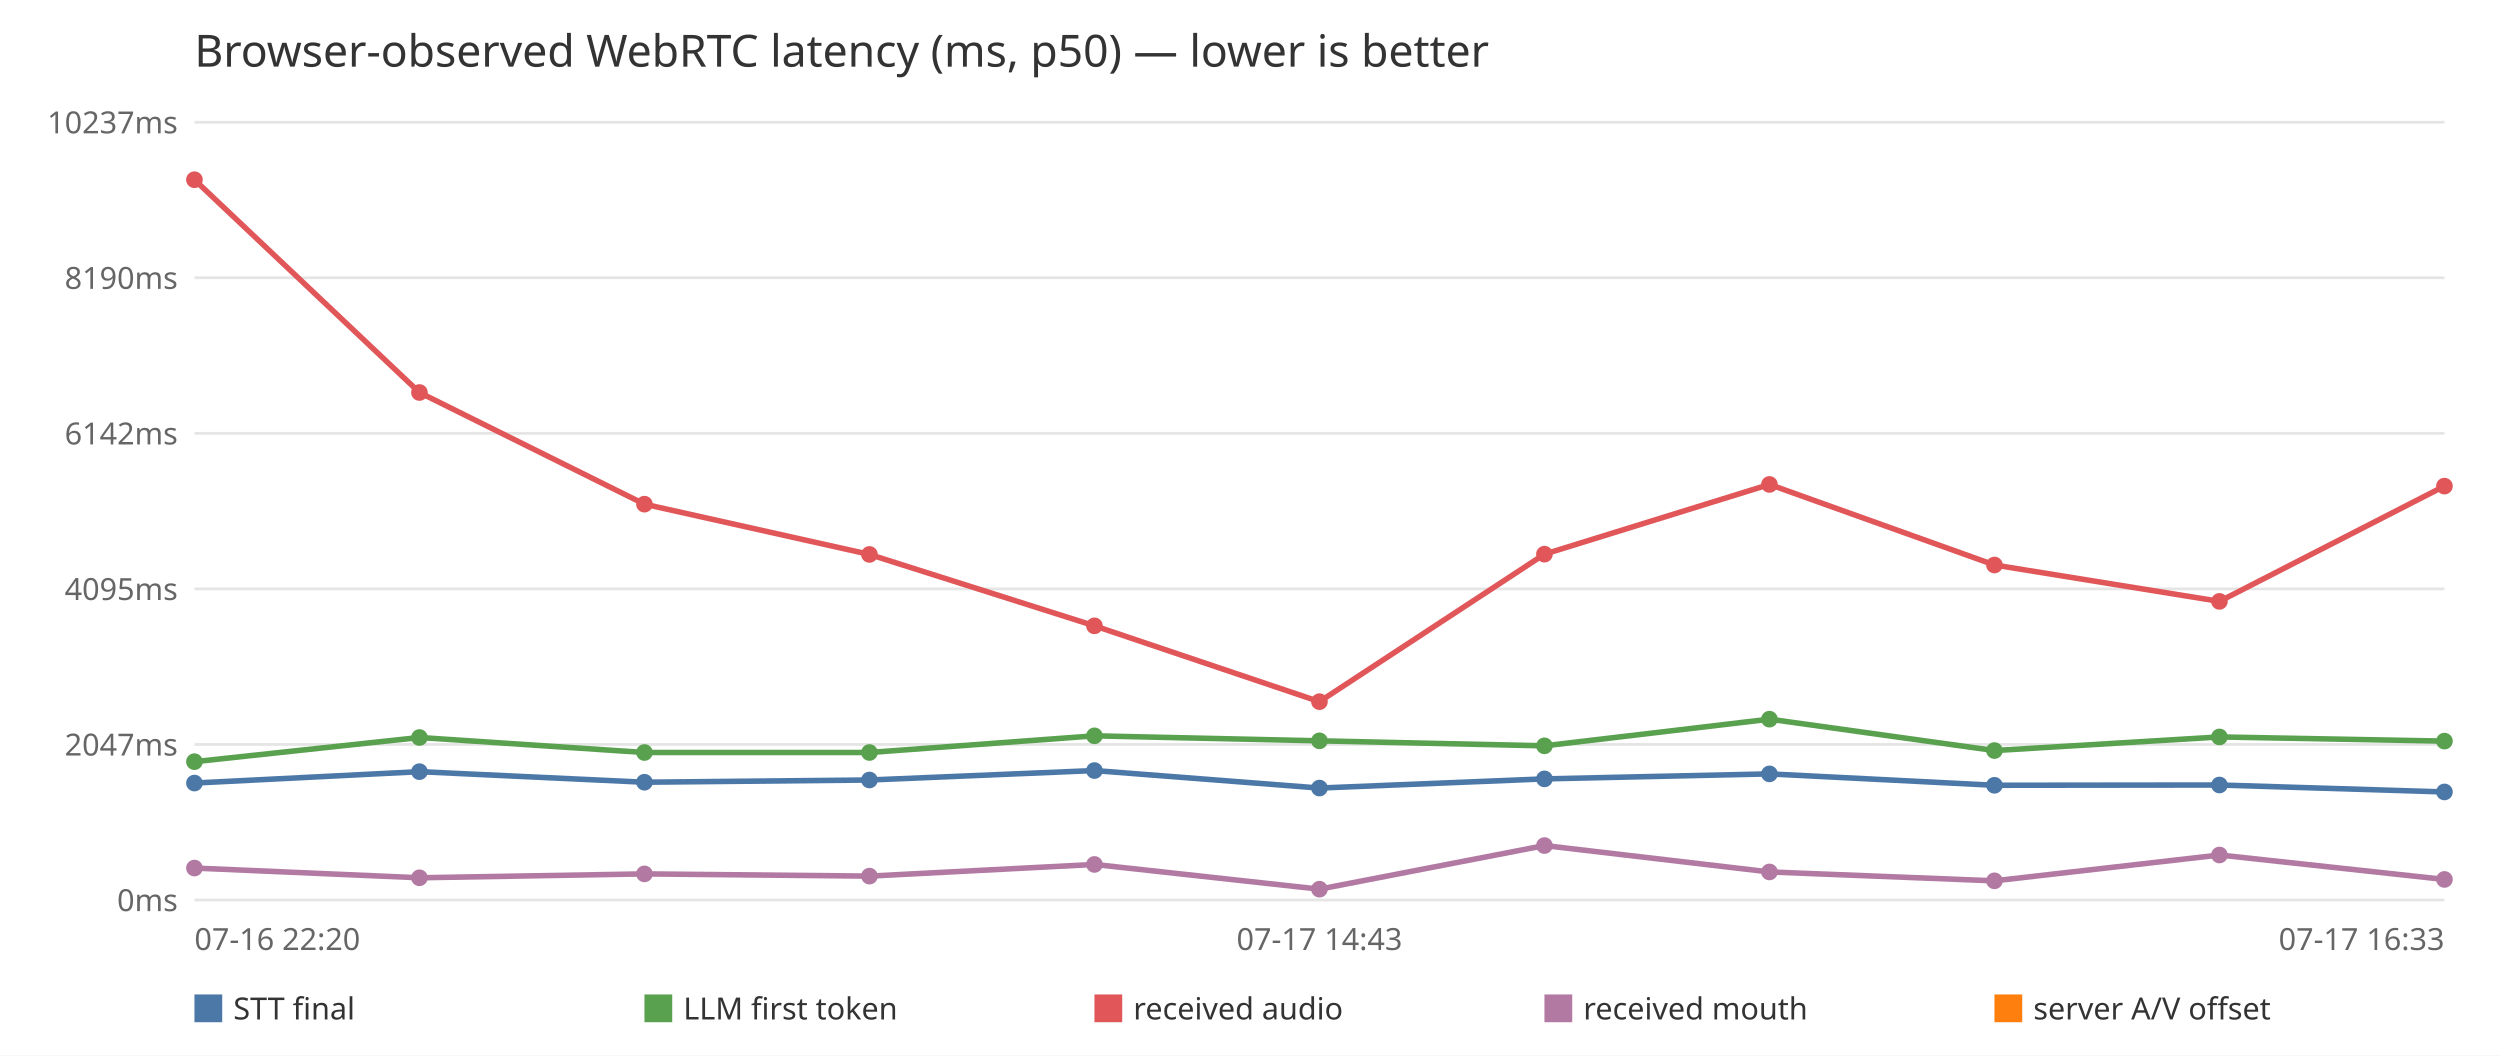
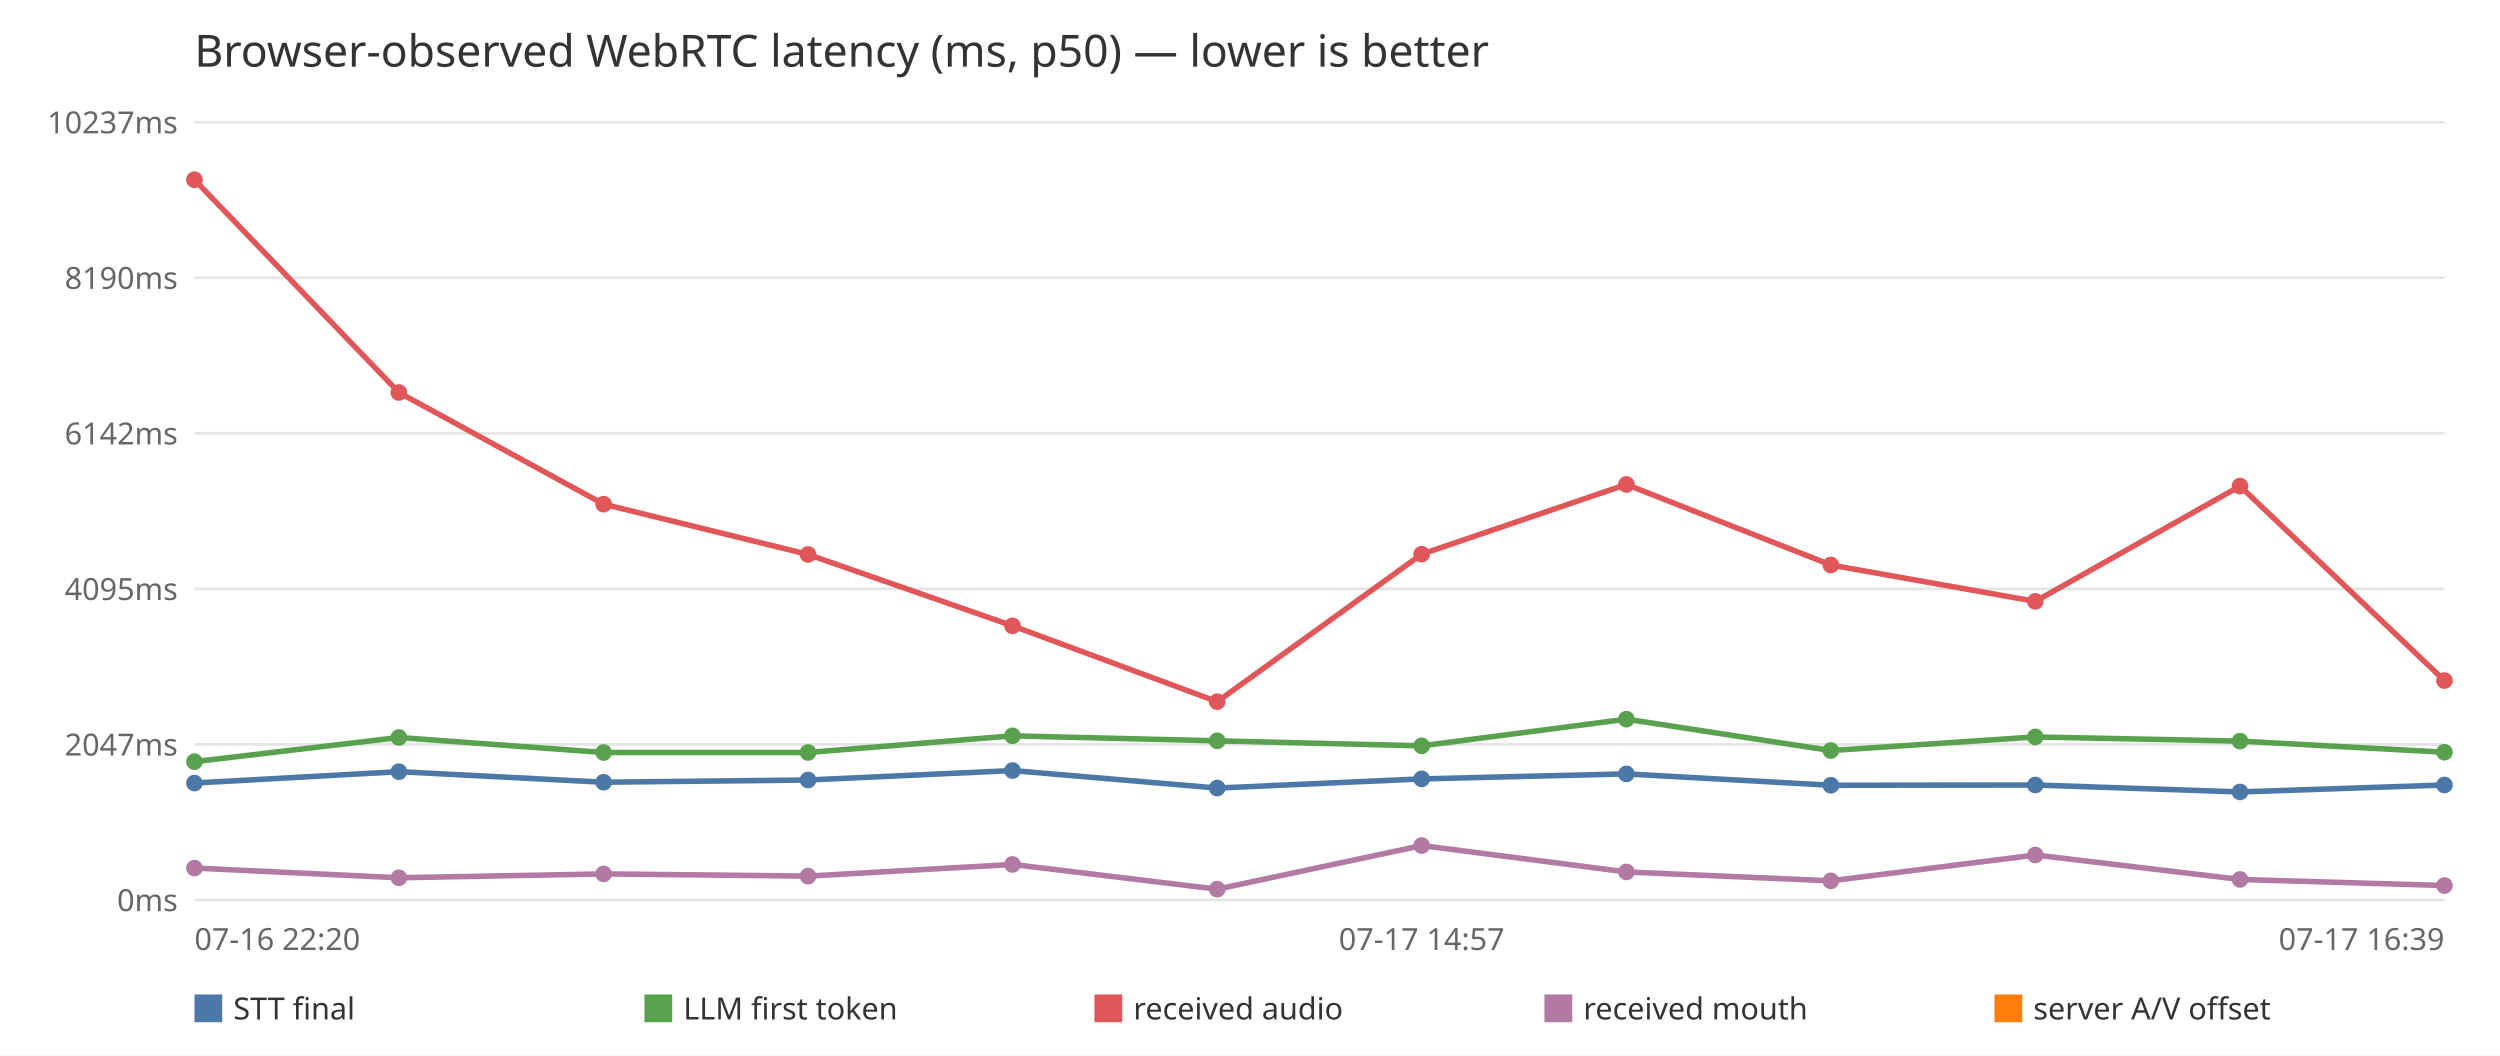
<svg xmlns="http://www.w3.org/2000/svg" width="900" height="380" viewBox="0 0 900 380" font-family="sans-serif">
  <rect width="900" height="380" fill="white" />
  <text x="70" y="24" font-size="16" fill="#333">Browser-observed WebRTC latency (ms, p50) — lower is better</text>
  <line x1="70" y1="324.0" x2="880" y2="324.0" stroke="#e5e5e5" />
  <text x="64" y="328.0" font-size="11" fill="#666" text-anchor="end">0ms</text>
  <line x1="70" y1="268.0" x2="880" y2="268.0" stroke="#e5e5e5" />
  <text x="64" y="272.0" font-size="11" fill="#666" text-anchor="end">2047ms</text>
  <line x1="70" y1="212.0" x2="880" y2="212.0" stroke="#e5e5e5" />
  <text x="64" y="216.0" font-size="11" fill="#666" text-anchor="end">4095ms</text>
  <line x1="70" y1="156.0" x2="880" y2="156.0" stroke="#e5e5e5" />
  <text x="64" y="160.0" font-size="11" fill="#666" text-anchor="end">6142ms</text>
  <line x1="70" y1="100.0" x2="880" y2="100.0" stroke="#e5e5e5" />
  <text x="64" y="104.0" font-size="11" fill="#666" text-anchor="end">8190ms</text>
  <line x1="70" y1="44.0" x2="880" y2="44.0" stroke="#e5e5e5" />
  <text x="64" y="48.0" font-size="11" fill="#666" text-anchor="end">10237ms</text>
  <text x="70.0" y="342" font-size="11" fill="#666" text-anchor="start">07-16 22:20</text>
-   <text x="475.0" y="342" font-size="11" fill="#666" text-anchor="middle">07-17 14:43</text>
-   <text x="880.0" y="342" font-size="11" fill="#666" text-anchor="end">07-17 16:33</text>
-   <polyline points="70.0,281.9 151.0,277.8 232.0,281.6 313.0,280.8 394.0,277.4 475.0,283.7 556.0,280.4 637.0,278.6 718.0,282.7 799.0,282.6 880.0,285.1" fill="none" stroke="#4c78a8" stroke-width="2" />
+   <text x="511.8" y="342" font-size="11" fill="#666" text-anchor="middle">07-17 14:57</text>
+   <text x="880.0" y="342" font-size="11" fill="#666" text-anchor="end">07-17 16:39</text>
+   <polyline points="70.0,281.9 143.6,277.8 217.3,281.6 290.9,280.8 364.5,277.4 438.2,283.7 511.8,280.4 585.5,278.6 659.1,282.7 732.7,282.6 806.4,285.1 880.0,282.6" fill="none" stroke="#4c78a8" stroke-width="2" />
  <circle cx="70.0" cy="281.9" r="3" fill="#4c78a8" />
-   <circle cx="151.0" cy="277.8" r="3" fill="#4c78a8" />
-   <circle cx="232.0" cy="281.6" r="3" fill="#4c78a8" />
-   <circle cx="313.0" cy="280.8" r="3" fill="#4c78a8" />
-   <circle cx="394.0" cy="277.4" r="3" fill="#4c78a8" />
-   <circle cx="475.0" cy="283.7" r="3" fill="#4c78a8" />
-   <circle cx="556.0" cy="280.4" r="3" fill="#4c78a8" />
-   <circle cx="637.0" cy="278.6" r="3" fill="#4c78a8" />
-   <circle cx="718.0" cy="282.7" r="3" fill="#4c78a8" />
-   <circle cx="799.0" cy="282.6" r="3" fill="#4c78a8" />
-   <circle cx="880.0" cy="285.1" r="3" fill="#4c78a8" />
+   <circle cx="143.6" cy="277.8" r="3" fill="#4c78a8" />
+   <circle cx="217.3" cy="281.6" r="3" fill="#4c78a8" />
+   <circle cx="290.9" cy="280.8" r="3" fill="#4c78a8" />
+   <circle cx="364.5" cy="277.4" r="3" fill="#4c78a8" />
+   <circle cx="438.2" cy="283.7" r="3" fill="#4c78a8" />
+   <circle cx="511.8" cy="280.4" r="3" fill="#4c78a8" />
+   <circle cx="585.5" cy="278.6" r="3" fill="#4c78a8" />
+   <circle cx="659.1" cy="282.7" r="3" fill="#4c78a8" />
+   <circle cx="732.7" cy="282.6" r="3" fill="#4c78a8" />
+   <circle cx="806.4" cy="285.1" r="3" fill="#4c78a8" />
+   <circle cx="880.0" cy="282.6" r="3" fill="#4c78a8" />
  <rect x="70.0" y="358" width="10" height="10" fill="#4c78a8" />
  <text x="84.0" y="367" font-size="11" fill="#333">STT final</text>
-   <polyline points="70.0,274.2 151.0,265.5 232.0,270.9 313.0,270.9 394.0,264.9 475.0,266.7 556.0,268.5 637.0,258.9 718.0,270.2 799.0,265.3 880.0,266.8" fill="none" stroke="#59a14f" stroke-width="2" />
+   <polyline points="70.0,274.2 143.6,265.5 217.3,270.9 290.9,270.9 364.5,264.9 438.2,266.7 511.8,268.5 585.5,258.9 659.1,270.2 732.7,265.3 806.4,266.8 880.0,270.8" fill="none" stroke="#59a14f" stroke-width="2" />
  <circle cx="70.0" cy="274.2" r="3" fill="#59a14f" />
-   <circle cx="151.0" cy="265.5" r="3" fill="#59a14f" />
-   <circle cx="232.0" cy="270.9" r="3" fill="#59a14f" />
-   <circle cx="313.0" cy="270.9" r="3" fill="#59a14f" />
-   <circle cx="394.0" cy="264.9" r="3" fill="#59a14f" />
-   <circle cx="475.0" cy="266.7" r="3" fill="#59a14f" />
-   <circle cx="556.0" cy="268.5" r="3" fill="#59a14f" />
-   <circle cx="637.0" cy="258.9" r="3" fill="#59a14f" />
-   <circle cx="718.0" cy="270.2" r="3" fill="#59a14f" />
-   <circle cx="799.0" cy="265.3" r="3" fill="#59a14f" />
-   <circle cx="880.0" cy="266.8" r="3" fill="#59a14f" />
+   <circle cx="143.6" cy="265.5" r="3" fill="#59a14f" />
+   <circle cx="217.3" cy="270.9" r="3" fill="#59a14f" />
+   <circle cx="290.9" cy="270.9" r="3" fill="#59a14f" />
+   <circle cx="364.5" cy="264.9" r="3" fill="#59a14f" />
+   <circle cx="438.2" cy="266.7" r="3" fill="#59a14f" />
+   <circle cx="511.8" cy="268.5" r="3" fill="#59a14f" />
+   <circle cx="585.5" cy="258.9" r="3" fill="#59a14f" />
+   <circle cx="659.1" cy="270.2" r="3" fill="#59a14f" />
+   <circle cx="732.7" cy="265.3" r="3" fill="#59a14f" />
+   <circle cx="806.4" cy="266.8" r="3" fill="#59a14f" />
+   <circle cx="880.0" cy="270.8" r="3" fill="#59a14f" />
  <rect x="232.0" y="358" width="10" height="10" fill="#59a14f" />
  <text x="246.0" y="367" font-size="11" fill="#333">LLM first token</text>
-   <polyline points="70.0,64.7 151.0,141.3 232.0,181.5 313.0,199.6 394.0,225.3 475.0,252.6 556.0,199.5 637.0,174.4 718.0,203.4 799.0,216.5 880.0,175.0" fill="none" stroke="#e15759" stroke-width="2" />
+   <polyline points="70.0,64.7 143.6,141.3 217.3,181.5 290.9,199.6 364.5,225.3 438.2,252.6 511.8,199.5 585.5,174.4 659.1,203.4 732.7,216.5 806.4,175.0 880.0,245.0" fill="none" stroke="#e15759" stroke-width="2" />
  <circle cx="70.0" cy="64.7" r="3" fill="#e15759" />
-   <circle cx="151.0" cy="141.3" r="3" fill="#e15759" />
-   <circle cx="232.0" cy="181.5" r="3" fill="#e15759" />
-   <circle cx="313.0" cy="199.6" r="3" fill="#e15759" />
-   <circle cx="394.0" cy="225.3" r="3" fill="#e15759" />
-   <circle cx="475.0" cy="252.6" r="3" fill="#e15759" />
-   <circle cx="556.0" cy="199.5" r="3" fill="#e15759" />
-   <circle cx="637.0" cy="174.4" r="3" fill="#e15759" />
-   <circle cx="718.0" cy="203.4" r="3" fill="#e15759" />
-   <circle cx="799.0" cy="216.5" r="3" fill="#e15759" />
-   <circle cx="880.0" cy="175.0" r="3" fill="#e15759" />
+   <circle cx="143.6" cy="141.3" r="3" fill="#e15759" />
+   <circle cx="217.3" cy="181.5" r="3" fill="#e15759" />
+   <circle cx="290.9" cy="199.6" r="3" fill="#e15759" />
+   <circle cx="364.5" cy="225.3" r="3" fill="#e15759" />
+   <circle cx="438.2" cy="252.6" r="3" fill="#e15759" />
+   <circle cx="511.8" cy="199.5" r="3" fill="#e15759" />
+   <circle cx="585.5" cy="174.4" r="3" fill="#e15759" />
+   <circle cx="659.1" cy="203.4" r="3" fill="#e15759" />
+   <circle cx="732.7" cy="216.5" r="3" fill="#e15759" />
+   <circle cx="806.4" cy="175.0" r="3" fill="#e15759" />
+   <circle cx="880.0" cy="245.0" r="3" fill="#e15759" />
  <rect x="394.0" y="358" width="10" height="10" fill="#e15759" />
  <text x="408.0" y="367" font-size="11" fill="#333">received audio</text>
-   <polyline points="70.0,312.5 151.0,316.0 232.0,314.6 313.0,315.4 394.0,311.2 475.0,320.1 556.0,304.4 637.0,313.9 718.0,317.1 799.0,307.8 880.0,316.6" fill="none" stroke="#b279a2" stroke-width="2" />
+   <polyline points="70.0,312.5 143.6,316.0 217.3,314.6 290.9,315.4 364.5,311.2 438.2,320.1 511.8,304.4 585.5,313.9 659.1,317.1 732.7,307.8 806.4,316.6 880.0,318.8" fill="none" stroke="#b279a2" stroke-width="2" />
  <circle cx="70.0" cy="312.5" r="3" fill="#b279a2" />
-   <circle cx="151.0" cy="316.0" r="3" fill="#b279a2" />
-   <circle cx="232.0" cy="314.6" r="3" fill="#b279a2" />
-   <circle cx="313.0" cy="315.4" r="3" fill="#b279a2" />
-   <circle cx="394.0" cy="311.2" r="3" fill="#b279a2" />
-   <circle cx="475.0" cy="320.1" r="3" fill="#b279a2" />
-   <circle cx="556.0" cy="304.4" r="3" fill="#b279a2" />
-   <circle cx="637.0" cy="313.9" r="3" fill="#b279a2" />
-   <circle cx="718.0" cy="317.1" r="3" fill="#b279a2" />
-   <circle cx="799.0" cy="307.8" r="3" fill="#b279a2" />
-   <circle cx="880.0" cy="316.6" r="3" fill="#b279a2" />
+   <circle cx="143.6" cy="316.0" r="3" fill="#b279a2" />
+   <circle cx="217.3" cy="314.6" r="3" fill="#b279a2" />
+   <circle cx="290.9" cy="315.4" r="3" fill="#b279a2" />
+   <circle cx="364.5" cy="311.2" r="3" fill="#b279a2" />
+   <circle cx="438.2" cy="320.1" r="3" fill="#b279a2" />
+   <circle cx="511.8" cy="304.4" r="3" fill="#b279a2" />
+   <circle cx="585.5" cy="313.9" r="3" fill="#b279a2" />
+   <circle cx="659.1" cy="317.1" r="3" fill="#b279a2" />
+   <circle cx="732.7" cy="307.8" r="3" fill="#b279a2" />
+   <circle cx="806.4" cy="316.6" r="3" fill="#b279a2" />
+   <circle cx="880.0" cy="318.8" r="3" fill="#b279a2" />
  <rect x="556.0" y="358" width="10" height="10" fill="#b279a2" />
  <text x="570.0" y="367" font-size="11" fill="#333">received mouth</text>
  <rect x="718.0" y="358" width="10" height="10" fill="#ff7f0e" />
  <text x="732.0" y="367" font-size="11" fill="#333">server A/V offset</text>
</svg>
